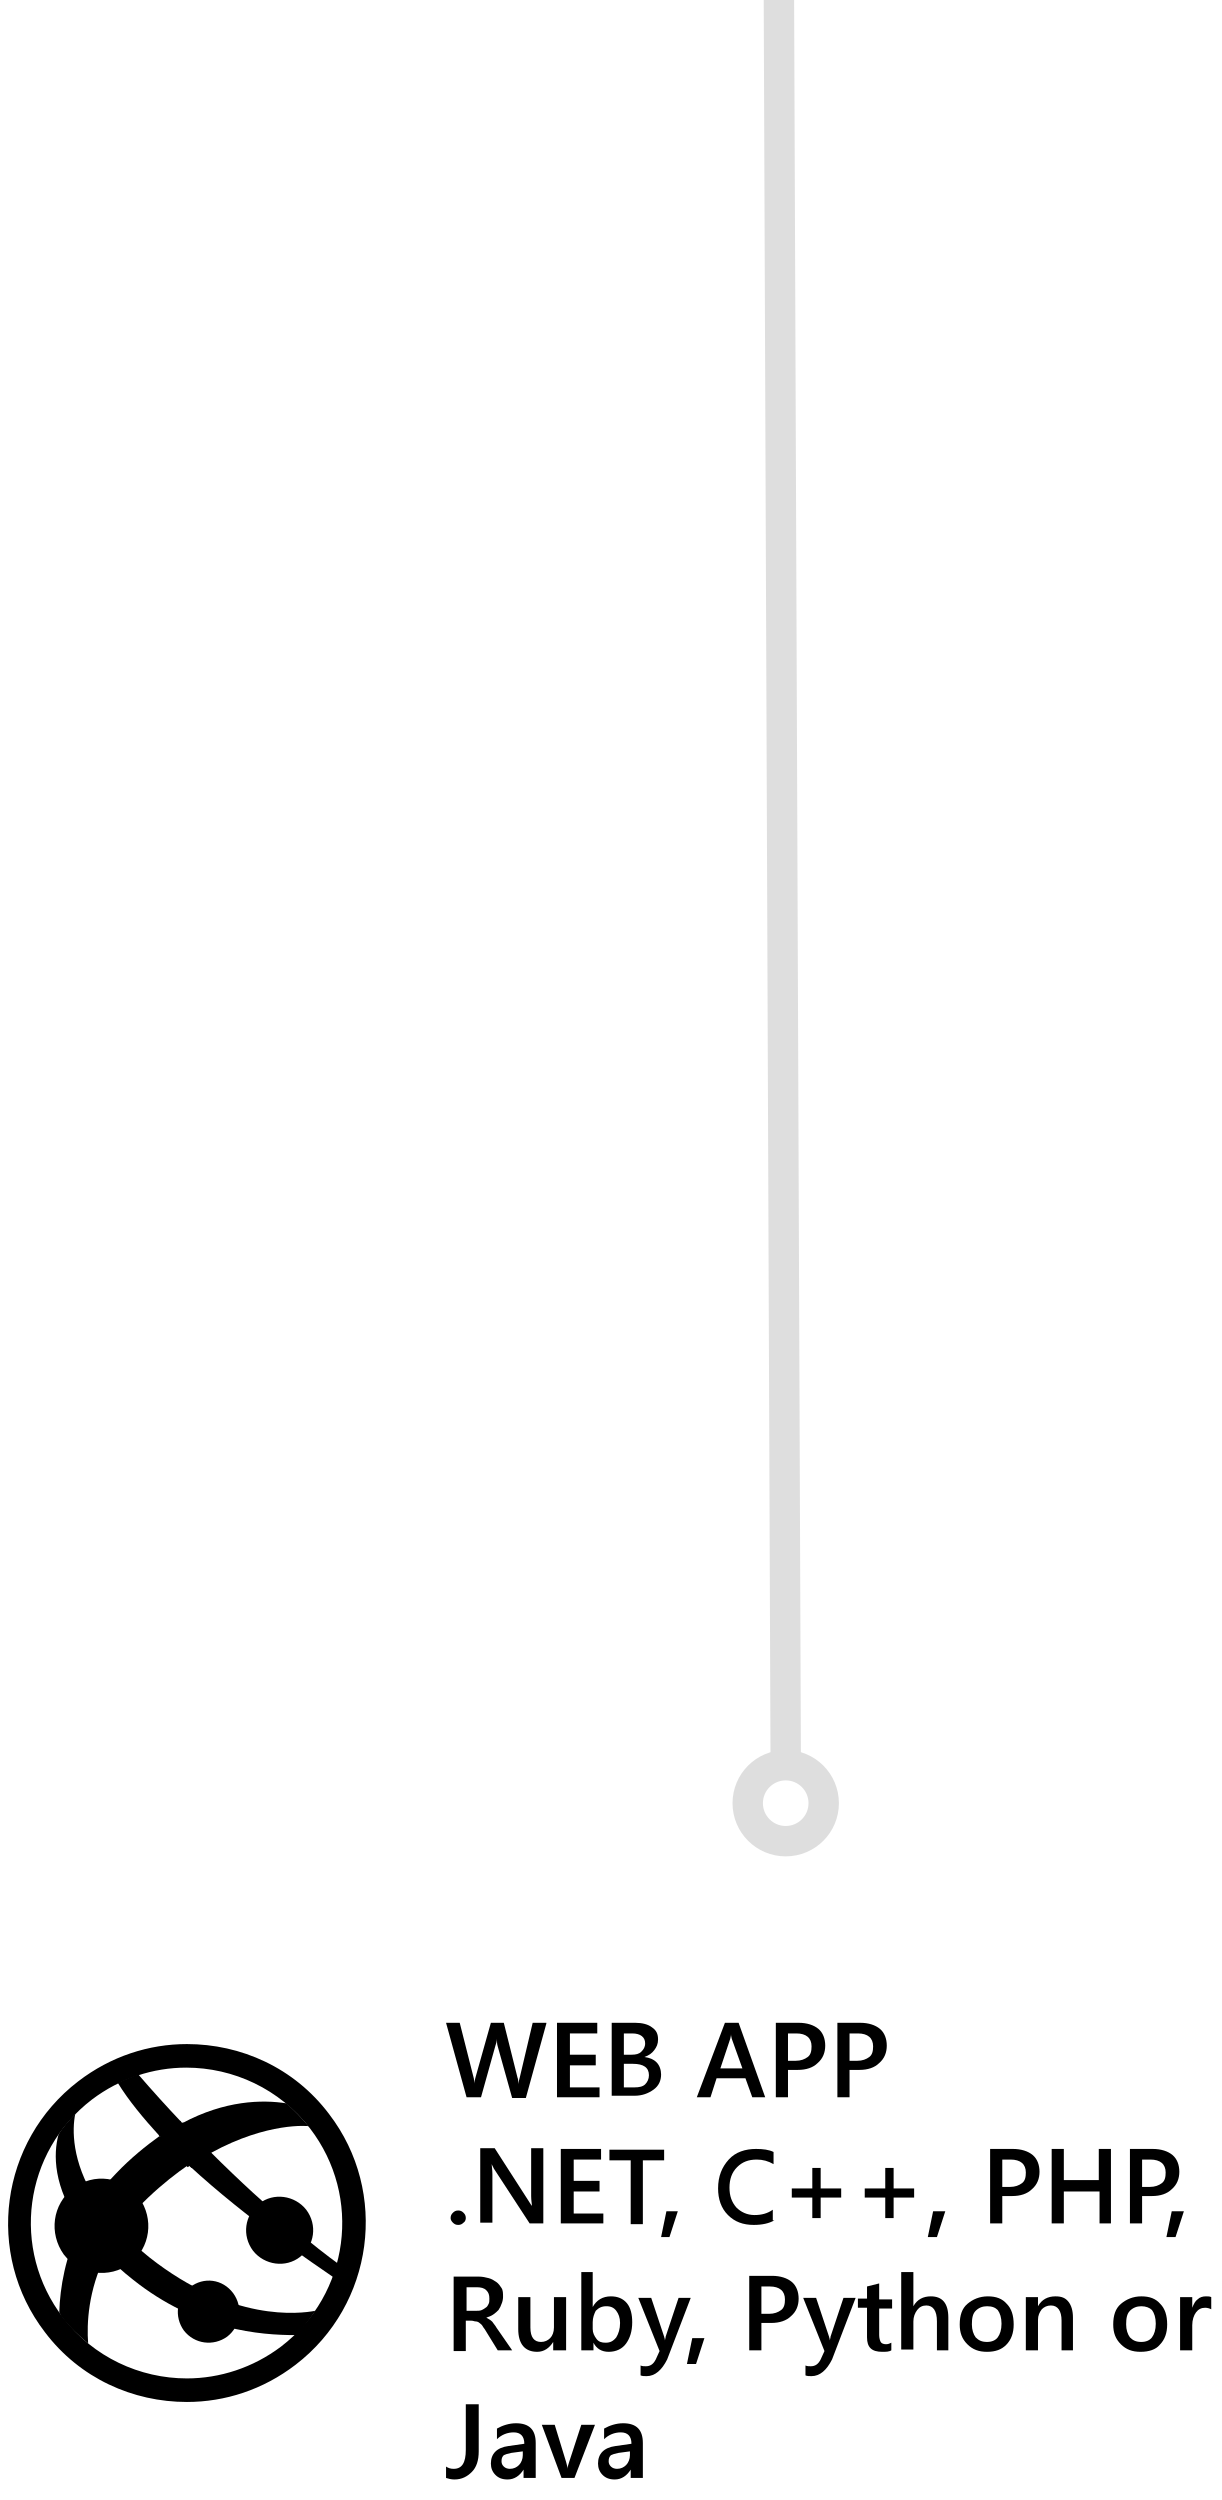
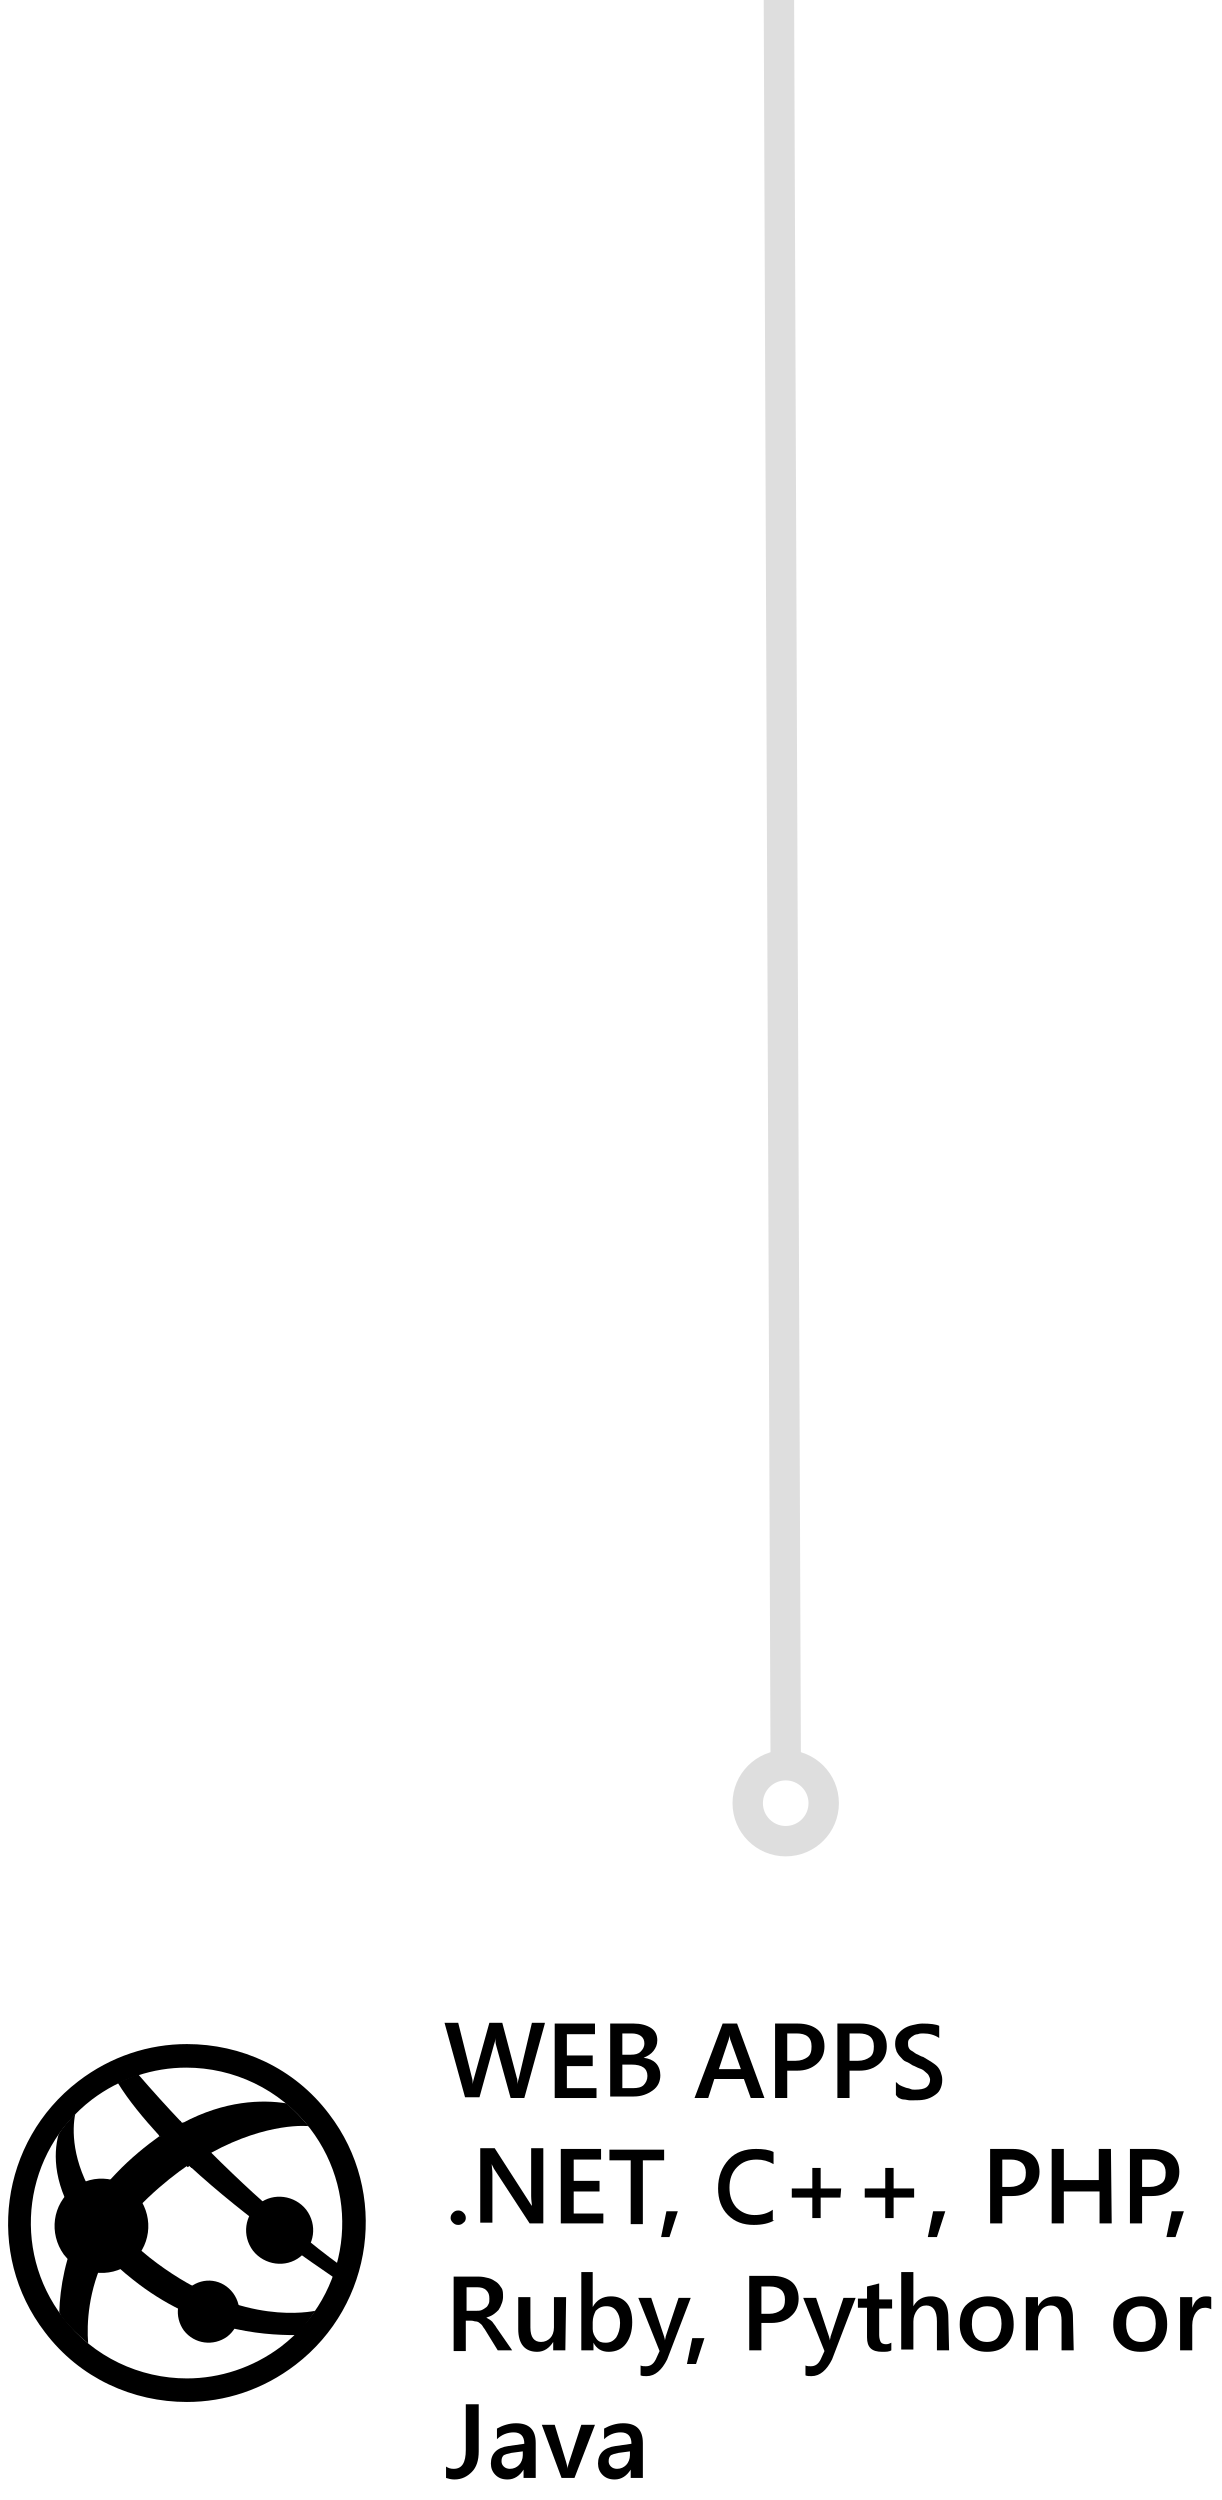
<svg xmlns="http://www.w3.org/2000/svg" version="1.1" id="Layer_1" x="0px" y="0px" width="160.8px" height="329px" viewBox="0 0 160.8 329" style="enable-background:new 0 0 160.8 329;" xml:space="preserve">
  <g id="Layer_2">
</g>
  <line style="fill:none;stroke:#DEDEDE;stroke-width:4;stroke-linecap:round;stroke-linejoin:round;stroke-miterlimit:10;" x1="102.4" y1="-27.1" x2="103.4" y2="231.8" />
  <circle style="fill:none;stroke:#DEDEDE;stroke-width:4;stroke-linecap:round;stroke-linejoin:round;stroke-miterlimit:10;" cx="103.4" cy="237.3" r="5" />
  <g>
-     <g>
-       <g>
-         <path d="M60.3,292.8c-0.3,0-0.5-0.1-0.7-0.3s-0.3-0.4-0.3-0.6c0-0.3,0.1-0.5,0.3-0.7c0.2-0.2,0.4-0.3,0.7-0.3     c0.3,0,0.5,0.1,0.7,0.3c0.2,0.2,0.3,0.4,0.3,0.7c0,0.2-0.1,0.5-0.3,0.6C60.8,292.7,60.6,292.8,60.3,292.8z" />
-         <path d="M71.5,292.6h-1.8l-4.7-7.2c-0.1-0.2-0.2-0.4-0.3-0.6h0c0,0.2,0.1,0.7,0.1,1.3v6.4h-1.6v-9.8h1.9l4.5,7     c0.2,0.3,0.3,0.5,0.4,0.6h0c0-0.3-0.1-0.7-0.1-1.3v-6.3h1.6V292.6z" />
-         <path d="M79.3,292.6h-5.5v-9.8h5.3v1.4h-3.6v2.8h3.4v1.4h-3.4v2.9h3.9V292.6z" />
-         <path d="M87.4,284.3h-2.8v8.4H83v-8.4h-2.8v-1.4h7.2V284.3z" />
-         <path d="M89.2,291l-1.1,3.4H87l0.7-3.4H89.2z" />
-         <path d="M101.9,292.2c-0.7,0.4-1.6,0.6-2.7,0.6c-1.4,0-2.5-0.4-3.4-1.3c-0.9-0.9-1.3-2.1-1.3-3.5c0-1.6,0.5-2.8,1.4-3.8     s2.2-1.4,3.6-1.4c0.9,0,1.7,0.1,2.3,0.4v1.6c-0.7-0.4-1.4-0.6-2.2-0.6c-1.1,0-1.9,0.3-2.6,1s-1,1.6-1,2.7c0,1.1,0.3,1.9,0.9,2.6     c0.6,0.6,1.4,1,2.4,1c0.9,0,1.7-0.2,2.4-0.7V292.2z" />
-         <path d="M110.6,289.2H108v2.7h-1.1v-2.7h-2.7V288h2.7v-2.7h1.1v2.7h2.7V289.2z" />
-         <path d="M120.3,289.2h-2.7v2.7h-1.1v-2.7h-2.7V288h2.7v-2.7h1.1v2.7h2.7V289.2z" />
-         <path d="M124.4,291l-1.1,3.4h-1.2l0.7-3.4H124.4z" />
-         <path d="M131.9,289.1v3.5h-1.6v-9.8h3c1.1,0,2,0.3,2.6,0.8s0.9,1.3,0.9,2.2s-0.3,1.7-1,2.3c-0.6,0.6-1.5,0.9-2.6,0.9H131.9z      M131.9,284.2v3.6h1c0.7,0,1.2-0.2,1.6-0.5c0.4-0.3,0.5-0.8,0.5-1.4c0-1.1-0.7-1.7-2-1.7H131.9z" />
-         <path d="M146.3,292.6h-1.6v-4.2H140v4.2h-1.6v-9.8h1.6v4.1h4.6v-4.1h1.6V292.6z" />
-         <path d="M150.3,289.1v3.5h-1.6v-9.8h3c1.1,0,2,0.3,2.6,0.8s0.9,1.3,0.9,2.2s-0.3,1.7-1,2.3c-0.6,0.6-1.5,0.9-2.6,0.9H150.3z      M150.3,284.2v3.6h1c0.7,0,1.2-0.2,1.6-0.5c0.4-0.3,0.5-0.8,0.5-1.4c0-1.1-0.7-1.7-2-1.7H150.3z" />
-         <path d="M155.8,291l-1.1,3.4h-1.2l0.7-3.4H155.8z" />
-         <path d="M67.4,309.3h-1.9l-1.6-2.6c-0.1-0.2-0.3-0.4-0.4-0.6c-0.1-0.2-0.3-0.3-0.4-0.4c-0.1-0.1-0.3-0.2-0.5-0.2     s-0.3-0.1-0.6-0.1h-0.7v4h-1.6v-9.8H63c0.5,0,0.9,0.1,1.3,0.2c0.4,0.1,0.7,0.3,1,0.5c0.3,0.2,0.5,0.5,0.7,0.8     c0.2,0.3,0.2,0.7,0.2,1.2c0,0.3-0.1,0.7-0.2,0.9c-0.1,0.3-0.2,0.5-0.4,0.8c-0.2,0.2-0.4,0.4-0.7,0.6c-0.3,0.2-0.6,0.3-0.9,0.4v0     c0.2,0.1,0.3,0.2,0.5,0.3c0.1,0.1,0.3,0.2,0.4,0.4c0.1,0.1,0.2,0.3,0.3,0.4c0.1,0.2,0.2,0.3,0.4,0.6L67.4,309.3z M61.4,300.9v3.2     h1.3c0.2,0,0.5,0,0.7-0.1s0.4-0.2,0.5-0.3c0.2-0.1,0.3-0.3,0.4-0.5c0.1-0.2,0.1-0.4,0.1-0.7c0-0.5-0.1-0.8-0.4-1.1     s-0.7-0.4-1.3-0.4H61.4z" />
-         <path d="M74.4,309.3h-1.6v-1.1h0c-0.5,0.8-1.2,1.3-2.1,1.3c-1.6,0-2.5-1-2.5-3v-4.2h1.6v4c0,1.3,0.5,1.9,1.4,1.9     c0.5,0,0.9-0.2,1.2-0.5c0.3-0.3,0.5-0.8,0.5-1.4v-4h1.6V309.3z" />
-         <path d="M78.1,308.3L78.1,308.3l0,1h-1.6V299H78v4.6h0c0.5-0.9,1.3-1.4,2.4-1.4c0.9,0,1.6,0.3,2.1,0.9c0.5,0.6,0.7,1.5,0.7,2.5     c0,1.2-0.3,2.1-0.8,2.8s-1.3,1.1-2.3,1.1C79.2,309.5,78.5,309.1,78.1,308.3z M78,305.6v0.9c0,0.5,0.2,0.9,0.5,1.3     c0.3,0.4,0.7,0.5,1.2,0.5c0.6,0,1-0.2,1.4-0.7c0.3-0.5,0.5-1.1,0.5-1.9c0-0.7-0.2-1.2-0.5-1.6s-0.7-0.6-1.3-0.6     c-0.6,0-1,0.2-1.4,0.6C78.2,304.5,78,305,78,305.6z" />
-         <path d="M90.9,302.4l-3.1,8.1c-0.7,1.4-1.6,2.2-2.7,2.2c-0.3,0-0.6,0-0.8-0.1v-1.3c0.2,0.1,0.5,0.1,0.7,0.1c0.6,0,1-0.3,1.3-0.9     l0.5-1.1l-2.8-7h1.7l1.7,5.1c0,0.1,0.1,0.2,0.1,0.5h0c0-0.1,0.1-0.3,0.1-0.5l1.7-5.1H90.9z" />
-         <path d="M92.7,307.7l-1.1,3.4h-1.2l0.7-3.4H92.7z" />
-         <path d="M100.2,305.8v3.5h-1.6v-9.8h3c1.1,0,2,0.3,2.6,0.8s0.9,1.3,0.9,2.2s-0.3,1.7-1,2.3c-0.6,0.6-1.5,0.9-2.6,0.9H100.2z      M100.2,300.9v3.6h1c0.7,0,1.2-0.2,1.6-0.5c0.4-0.3,0.5-0.8,0.5-1.4c0-1.1-0.7-1.7-2-1.7H100.2z" />
-         <path d="M112.6,302.4l-3.1,8.1c-0.7,1.4-1.6,2.2-2.7,2.2c-0.3,0-0.6,0-0.8-0.1v-1.3c0.2,0.1,0.5,0.1,0.7,0.1c0.6,0,1-0.3,1.3-0.9     l0.5-1.1l-2.8-7h1.7l1.7,5.1c0,0.1,0.1,0.2,0.1,0.5h0c0-0.1,0.1-0.3,0.1-0.5l1.7-5.1H112.6z" />
-         <path d="M117.3,309.3c-0.3,0.2-0.7,0.2-1.2,0.2c-1.4,0-2-0.6-2-1.9v-3.9h-1.2v-1.2h1.2v-1.6l1.6-0.4v2.1h1.7v1.2h-1.7v3.5     c0,0.4,0.1,0.7,0.2,0.9c0.1,0.2,0.4,0.3,0.7,0.3c0.3,0,0.5-0.1,0.7-0.2V309.3z" />
-         <path d="M124.9,309.3h-1.6v-3.8c0-1.4-0.5-2.1-1.4-2.1c-0.5,0-0.9,0.2-1.2,0.6c-0.3,0.4-0.5,0.9-0.5,1.5v3.7h-1.6V299h1.6v4.5h0     c0.5-0.9,1.3-1.3,2.3-1.3c1.5,0,2.3,0.9,2.3,2.8V309.3z" />
-         <path d="M129.9,309.5c-1.1,0-1.9-0.3-2.6-1s-1-1.5-1-2.6c0-1.2,0.3-2.1,1-2.7s1.6-1,2.7-1c1.1,0,1.9,0.3,2.5,1     c0.6,0.6,0.9,1.5,0.9,2.7c0,1.1-0.3,2-1,2.7C131.8,309.2,131,309.5,129.9,309.5z M129.9,303.5c-0.6,0-1.1,0.2-1.5,0.6     c-0.4,0.4-0.5,1-0.5,1.8c0,0.7,0.2,1.3,0.5,1.7c0.4,0.4,0.8,0.6,1.5,0.6c0.6,0,1.1-0.2,1.4-0.6c0.3-0.4,0.5-1,0.5-1.8     c0-0.8-0.2-1.4-0.5-1.8C131,303.7,130.6,303.5,129.9,303.5z" />
-         <path d="M141.3,309.3h-1.6v-3.9c0-1.3-0.5-2-1.4-2c-0.5,0-0.9,0.2-1.2,0.5c-0.3,0.4-0.5,0.8-0.5,1.4v4h-1.6v-7h1.6v1.2h0     c0.5-0.9,1.3-1.3,2.3-1.3c0.8,0,1.3,0.2,1.7,0.7c0.4,0.5,0.6,1.2,0.6,2.1V309.3z" />
-         <path d="M150.1,309.5c-1.1,0-1.9-0.3-2.6-1s-1-1.5-1-2.6c0-1.2,0.3-2.1,1-2.7s1.6-1,2.7-1c1.1,0,1.9,0.3,2.5,1     c0.6,0.6,0.9,1.5,0.9,2.7c0,1.1-0.3,2-1,2.7C152.1,309.2,151.2,309.5,150.1,309.5z M150.2,303.5c-0.6,0-1.1,0.2-1.5,0.6     c-0.4,0.4-0.5,1-0.5,1.8c0,0.7,0.2,1.3,0.5,1.7c0.4,0.4,0.8,0.6,1.5,0.6c0.6,0,1.1-0.2,1.4-0.6c0.3-0.4,0.5-1,0.5-1.8     c0-0.8-0.2-1.4-0.5-1.8C151.3,303.7,150.8,303.5,150.2,303.5z" />
-         <path d="M159.4,303.9c-0.2-0.1-0.5-0.2-0.8-0.2c-0.5,0-0.9,0.2-1.2,0.6c-0.3,0.4-0.5,1-0.5,1.7v3.3h-1.6v-7h1.6v1.4h0     c0.2-0.5,0.4-0.9,0.7-1.1c0.3-0.3,0.7-0.4,1.1-0.4c0.3,0,0.5,0,0.7,0.1V303.9z" />
-         <path d="M63,322.6c0,1.2-0.3,2.1-0.9,2.7s-1.3,1-2.3,1c-0.4,0-0.8-0.1-1.1-0.2v-1.5c0.3,0.2,0.6,0.3,1,0.3c1.1,0,1.6-0.8,1.6-2.5     v-6H63V322.6z" />
-         <path d="M70.4,326.1h-1.5V325h0c-0.5,0.8-1.2,1.3-2.1,1.3c-0.7,0-1.2-0.2-1.6-0.6s-0.6-0.9-0.6-1.5c0-1.3,0.8-2.1,2.3-2.3     l2.1-0.3c0-1-0.5-1.5-1.4-1.5c-0.8,0-1.6,0.3-2.2,0.9v-1.4c0.7-0.4,1.6-0.7,2.5-0.7c1.8,0,2.6,0.9,2.6,2.6V326.1z M68.8,322.6     l-1.5,0.2c-0.5,0.1-0.8,0.2-1,0.3c-0.2,0.2-0.3,0.4-0.3,0.8c0,0.3,0.1,0.5,0.3,0.7c0.2,0.2,0.5,0.3,0.8,0.3     c0.5,0,0.9-0.2,1.2-0.5c0.3-0.3,0.5-0.8,0.5-1.3V322.6z" />
-         <path d="M78.3,319.1l-2.7,7h-1.7l-2.6-7H73l1.5,4.9c0.1,0.4,0.2,0.7,0.2,0.9h0c0-0.3,0.1-0.6,0.2-0.9l1.6-4.9H78.3z" />
-         <path d="M84.5,326.1h-1.5V325h0c-0.5,0.8-1.2,1.3-2.1,1.3c-0.7,0-1.2-0.2-1.6-0.6s-0.6-0.9-0.6-1.5c0-1.3,0.8-2.1,2.3-2.3     l2.1-0.3c0-1-0.5-1.5-1.4-1.5c-0.8,0-1.6,0.3-2.2,0.9v-1.4c0.7-0.4,1.6-0.7,2.5-0.7c1.8,0,2.6,0.9,2.6,2.6V326.1z M82.9,322.6     l-1.5,0.2c-0.5,0.1-0.8,0.2-1,0.3c-0.2,0.2-0.3,0.4-0.3,0.8c0,0.3,0.1,0.5,0.3,0.7c0.2,0.2,0.5,0.3,0.8,0.3     c0.5,0,0.9-0.2,1.2-0.5c0.3-0.3,0.5-0.8,0.5-1.3V322.6z" />
-       </g>
-       <g>
-         <path d="M71.9,266.3l-2.7,9.8h-1.8l-1.9-6.8c-0.1-0.3-0.1-0.6-0.1-1h0c0,0.3-0.1,0.6-0.2,0.9l-1.9,6.8h-1.9l-2.7-9.8h1.8l1.8,7.1     c0.1,0.3,0.1,0.6,0.1,0.9h0c0-0.2,0.1-0.5,0.2-0.9l2-7.1h1.7l1.8,7.2c0.1,0.2,0.1,0.5,0.1,0.9h0c0-0.2,0.1-0.5,0.2-0.9l1.7-7.2     H71.9z" />
-         <path d="M78.8,276h-5.5v-9.8h5.3v1.4h-3.6v2.8h3.4v1.4h-3.4v2.9h3.9V276z" />
-         <path d="M80.5,276v-9.8h3.1c0.9,0,1.7,0.2,2.2,0.6c0.6,0.4,0.8,0.9,0.8,1.6c0,0.6-0.2,1-0.5,1.4c-0.3,0.4-0.7,0.7-1.3,0.9v0     c0.7,0.1,1.2,0.3,1.6,0.7c0.4,0.4,0.6,1,0.6,1.6c0,0.8-0.3,1.5-1,2s-1.5,0.8-2.5,0.8H80.5z M82.1,267.6v2.8h1     c0.6,0,1-0.1,1.3-0.4c0.3-0.3,0.5-0.6,0.5-1.1c0-0.8-0.6-1.3-1.7-1.3H82.1z M82.1,271.6v3.1h1.4c0.6,0,1.1-0.1,1.4-0.4     c0.3-0.3,0.5-0.7,0.5-1.2c0-1-0.7-1.5-2.1-1.5H82.1z" />
-         <path d="M100.7,276H99l-0.9-2.5h-3.8l-0.8,2.5h-1.8l3.7-9.8h1.8L100.7,276z M97.7,272.2l-1.4-3.9c0-0.1-0.1-0.3-0.1-0.6h0     c0,0.3-0.1,0.5-0.1,0.6l-1.3,3.9H97.7z" />
-         <path d="M103.7,272.5v3.5h-1.6v-9.8h3c1.1,0,2,0.3,2.6,0.8s0.9,1.3,0.9,2.2s-0.3,1.7-1,2.3c-0.6,0.6-1.5,0.9-2.6,0.9H103.7z      M103.7,267.6v3.6h1c0.7,0,1.2-0.2,1.6-0.5c0.4-0.3,0.5-0.8,0.5-1.4c0-1.1-0.7-1.7-2-1.7H103.7z" />
-         <path d="M111.8,272.5v3.5h-1.6v-9.8h3c1.1,0,2,0.3,2.6,0.8s0.9,1.3,0.9,2.2s-0.3,1.7-1,2.3c-0.6,0.6-1.5,0.9-2.6,0.9H111.8z      M111.8,267.6v3.6h1c0.7,0,1.2-0.2,1.6-0.5c0.4-0.3,0.5-0.8,0.5-1.4c0-1.1-0.7-1.7-2-1.7H111.8z" />
-       </g>
-     </g>
-     <g>
-       <path d="M37,308.8c-3.7,2.8-8.1,4.2-12.4,4.2c-6.2,0-12.3-2.8-16.3-8c-6.9-9-5.2-21.8,3.8-28.7c3.7-2.8,8.1-4.2,12.4-4.2    c6.2,0,12.3,2.8,16.3,8C47.7,289.1,46,301.9,37,308.8L37,308.8z M43.3,278.2c-4.6-6.1-11.6-9.2-18.7-9.2c-5,0-10,1.6-14.3,4.9    c-10.3,7.9-12.3,22.7-4.4,33c4.6,6.1,11.6,9.2,18.7,9.2c5,0,10-1.6,14.3-4.9C49.2,303.3,51.2,288.5,43.3,278.2L43.3,278.2z" />
-       <path d="M13.9,296.8c-1.4-1.3-2.5-2.6-3.3-3.9c-2,4-2.7,8.1-2.8,11.4c0.2,0.3,0.2,0.5,0.4,0.7c1,1.3,2.2,2.4,3.4,3.4    C11.4,305.8,11.6,301.4,13.9,296.8L13.9,296.8z" />
-       <path d="M21,281.1c-1.8,1.3-3.8,2.9-5.7,4.9c-1.1,1.1-2,2.3-2.8,3.4c0.8,1.3,1.9,2.7,3.2,4.1c1-1.4,2.3-2.9,3.8-4.3    c1.9-1.8,3.7-3.2,5.3-4.3C23.6,283.7,22.3,282.4,21,281.1L21,281.1z" />
-       <path d="M40.6,279.8c-0.9-1.1-1.9-2.1-2.9-3c-3.2-0.5-8.1-0.4-13.7,2.6c1.3,1.4,2.6,2.7,3.8,3.9C35.3,279.2,40.6,279.8,40.6,279.8    L40.6,279.8z" />
-       <path d="M10.6,292.9c0.6-1.1,1.3-2.3,2-3.4c-3.2-5.1-3.1-9.3-2.7-11.3c-0.8,0.8-1.6,1.7-2.2,2.7C7,283.5,7,287.8,10.6,292.9    L10.6,292.9z" />
-       <path d="M19.7,297.1c-1.5-1.2-2.8-2.4-3.9-3.5c-0.8,1.1-1.4,2.2-1.9,3.2c1,1,2.2,2.1,3.6,3.2c8.4,6.7,16.8,7.3,21.4,7.3    c0.3,0,1.8-2,2.6-3.2C39.4,304.5,30.5,305.6,19.7,297.1L19.7,297.1z" />
-       <path d="M10.6,292.9c0.9,1.3,2,2.6,3.3,3.9c0.5-1.1,1.2-2.2,1.9-3.2c-1.3-1.4-2.4-2.8-3.2-4.1C11.8,290.6,11.1,291.8,10.6,292.9    L10.6,292.9z" />
-       <path d="M24.9,285c7.7,7.1,16.7,13.1,19,14.7c0.2-0.6,0.4-1.2,0.6-1.8c-2.5-1.8-9-6.9-16.8-14.7C26.9,283.7,25.9,284.3,24.9,285    L24.9,285z" />
-       <path d="M23.9,279.3c-1.9-2-3.8-4.1-5.7-6.3c-0.9,0.3-1.8,0.7-2.7,1.1c1.4,2.3,3.4,4.7,5.5,7C22,280.4,23,279.8,23.9,279.3    L23.9,279.3z" />
-       <path d="M24.1,279.3c-1,0.5-2.2,1.3-3.2,2c1.2,1.3,2.5,2.7,3.8,3.9c1-0.7,2.3-1.5,3.2-2C26.6,282,25.4,280.6,24.1,279.3    L24.1,279.3z" />
-       <path d="M23.7,279.1c-1,0.5-1.9,1.2-2.8,1.9c1.2,1.3,3,3,4.3,4.3c1-0.7,1.8-1.3,2.7-1.8C26.6,282.2,25,280.5,23.7,279.1    L23.7,279.1z" />
-       <path d="M34.1,290c-1.9,1.5-2.3,4.2-0.8,6.2c1.5,1.9,4.3,2.3,6.2,0.8c1.9-1.5,2.3-4.2,0.8-6.2C38.8,288.9,36,288.5,34.1,290    L34.1,290z" />
-       <path d="M25,301c-1.8,1.4-2.1,3.9-0.8,5.7c1.4,1.8,3.9,2.1,5.7,0.8c1.8-1.4,2.1-3.9,0.8-5.7C29.3,299.9,26.8,299.6,25,301L25,301z    " />
-       <path d="M9.6,288c-2.7,2.1-3.2,5.9-1.2,8.7c2.1,2.7,6,3.2,8.7,1.2c2.7-2.1,3.2-5.9,1.2-8.7C16.2,286.4,12.3,285.9,9.6,288L9.6,288    z" />
-     </g>
+     <path d="M60.3,292.8c-0.3,0-0.5-0.1-0.7-0.3s-0.3-0.4-0.3-0.6c0-0.3,0.1-0.5,0.3-0.7s0.4-0.3,0.7-0.3s0.5,0.1,0.7,0.3   c0.2,0.2,0.3,0.4,0.3,0.7c0,0.2-0.1,0.5-0.3,0.6C60.8,292.7,60.6,292.8,60.3,292.8z" />
+     <path d="M71.5,292.6h-1.8l-4.7-7.2c-0.1-0.2-0.2-0.4-0.3-0.6l0,0c0,0.2,0.1,0.7,0.1,1.3v6.4h-1.6v-9.8h1.9l4.5,7   c0.2,0.3,0.3,0.5,0.4,0.6l0,0c0-0.3-0.1-0.7-0.1-1.3v-6.3h1.6V292.6z" />
+     <path d="M79.3,292.6h-5.5v-9.8h5.3v1.4h-3.6v2.8h3.4v1.4h-3.4v2.9h3.9v1.3H79.3z" />
+     <path d="M87.4,284.3h-2.8v8.4H83v-8.4h-2.8v-1.4h7.2C87.4,282.9,87.4,284.3,87.4,284.3z" />
+     <path d="M89.2,291l-1.1,3.4H87l0.7-3.4H89.2z" />
+     <path d="M101.9,292.2c-0.7,0.4-1.6,0.6-2.7,0.6c-1.4,0-2.5-0.4-3.4-1.3s-1.3-2.1-1.3-3.5c0-1.6,0.5-2.8,1.4-3.8s2.2-1.4,3.6-1.4   c0.9,0,1.7,0.1,2.3,0.4v1.6c-0.7-0.4-1.4-0.6-2.2-0.6c-1.1,0-1.9,0.3-2.6,1s-1,1.6-1,2.7s0.3,1.9,0.9,2.6c0.6,0.6,1.4,1,2.4,1   c0.9,0,1.7-0.2,2.4-0.7v1.4H101.9z" />
+     <path d="M110.6,289.2H108v2.7h-1.1v-2.7h-2.7V288h2.7v-2.7h1.1v2.7h2.7L110.6,289.2L110.6,289.2z" />
+     <path d="M120.3,289.2h-2.7v2.7h-1.1v-2.7h-2.7V288h2.7v-2.7h1.1v2.7h2.7V289.2z" />
+     <path d="M124.4,291l-1.1,3.4h-1.2l0.7-3.4H124.4z" />
+     <path d="M131.9,289.1v3.5h-1.6v-9.8h3c1.1,0,2,0.3,2.6,0.8s0.9,1.3,0.9,2.2s-0.3,1.7-1,2.3c-0.6,0.6-1.5,0.9-2.6,0.9h-1.3V289.1z    M131.9,284.2v3.6h1c0.7,0,1.2-0.2,1.6-0.5c0.4-0.3,0.5-0.8,0.5-1.4c0-1.1-0.7-1.7-2-1.7H131.9z" />
+     <path d="M146.3,292.6h-1.6v-4.2H140v4.2h-1.6v-9.8h1.6v4.1h4.6v-4.1h1.6L146.3,292.6L146.3,292.6z" />
+     <path d="M150.3,289.1v3.5h-1.6v-9.8h3c1.1,0,2,0.3,2.6,0.8s0.9,1.3,0.9,2.2s-0.3,1.7-1,2.3c-0.6,0.6-1.5,0.9-2.6,0.9h-1.3V289.1z    M150.3,284.2v3.6h1c0.7,0,1.2-0.2,1.6-0.5c0.4-0.3,0.5-0.8,0.5-1.4c0-1.1-0.7-1.7-2-1.7H150.3z" />
+     <path d="M155.8,291l-1.1,3.4h-1.2l0.7-3.4H155.8z" />
+     <path d="M67.4,309.3h-1.9l-1.6-2.6c-0.1-0.2-0.3-0.4-0.4-0.6c-0.1-0.2-0.3-0.3-0.4-0.4c-0.1-0.1-0.3-0.2-0.5-0.2s-0.3-0.1-0.6-0.1   h-0.7v4h-1.6v-9.8H63c0.5,0,0.9,0.1,1.3,0.2s0.7,0.3,1,0.5s0.5,0.5,0.7,0.8s0.2,0.7,0.2,1.2c0,0.3-0.1,0.7-0.2,0.9   c-0.1,0.3-0.2,0.5-0.4,0.8c-0.2,0.2-0.4,0.4-0.7,0.6c-0.3,0.2-0.6,0.3-0.9,0.4l0,0c0.2,0.1,0.3,0.2,0.5,0.3   c0.1,0.1,0.3,0.2,0.4,0.4c0.1,0.1,0.2,0.3,0.3,0.4c0.1,0.2,0.2,0.3,0.4,0.6L67.4,309.3z M61.4,300.9v3.2h1.3c0.2,0,0.5,0,0.7-0.1   s0.4-0.2,0.5-0.3c0.2-0.1,0.3-0.3,0.4-0.5s0.1-0.4,0.1-0.7c0-0.5-0.1-0.8-0.4-1.1s-0.7-0.4-1.3-0.4h-1.3V300.9z" />
+     <path d="M74.4,309.3h-1.6v-1.1l0,0c-0.5,0.8-1.2,1.3-2.1,1.3c-1.6,0-2.5-1-2.5-3v-4.2h1.6v4c0,1.3,0.5,1.9,1.4,1.9   c0.5,0,0.9-0.2,1.2-0.5c0.3-0.3,0.5-0.8,0.5-1.4v-4h1.6L74.4,309.3L74.4,309.3z" />
+     <path d="M78.1,308.3L78.1,308.3v1h-1.6V299H78v4.6l0,0c0.5-0.9,1.3-1.4,2.4-1.4c0.9,0,1.6,0.3,2.1,0.9s0.7,1.5,0.7,2.5   c0,1.2-0.3,2.1-0.8,2.8s-1.3,1.1-2.3,1.1C79.2,309.5,78.5,309.1,78.1,308.3z M78,305.6v0.9c0,0.5,0.2,0.9,0.5,1.3s0.7,0.5,1.2,0.5   c0.6,0,1-0.2,1.4-0.7c0.3-0.5,0.5-1.1,0.5-1.9c0-0.7-0.2-1.2-0.5-1.6s-0.7-0.6-1.3-0.6c-0.6,0-1,0.2-1.4,0.6   C78.2,304.5,78,305,78,305.6z" />
+     <path d="M90.9,302.4l-3.1,8.1c-0.7,1.4-1.6,2.2-2.7,2.2c-0.3,0-0.6,0-0.8-0.1v-1.3c0.2,0.1,0.5,0.1,0.7,0.1c0.6,0,1-0.3,1.3-0.9   l0.5-1.1l-2.8-7h1.7l1.7,5.1c0,0.1,0.1,0.2,0.1,0.5l0,0c0-0.1,0.1-0.3,0.1-0.5l1.7-5.1L90.9,302.4L90.9,302.4z" />
+     <path d="M92.7,307.7l-1.1,3.4h-1.2l0.7-3.4H92.7z" />
+     <path d="M100.2,305.8v3.5h-1.6v-9.8h3c1.1,0,2,0.3,2.6,0.8s0.9,1.3,0.9,2.2s-0.3,1.7-1,2.3c-0.6,0.6-1.5,0.9-2.6,0.9h-1.3V305.8z    M100.2,300.9v3.6h1c0.7,0,1.2-0.2,1.6-0.5s0.5-0.8,0.5-1.4c0-1.1-0.7-1.7-2-1.7H100.2z" />
+     <path d="M112.6,302.4l-3.1,8.1c-0.7,1.4-1.6,2.2-2.7,2.2c-0.3,0-0.6,0-0.8-0.1v-1.3c0.2,0.1,0.5,0.1,0.7,0.1c0.6,0,1-0.3,1.3-0.9   l0.5-1.1l-2.8-7h1.7l1.7,5.1c0,0.1,0.1,0.2,0.1,0.5l0,0c0-0.1,0.1-0.3,0.1-0.5l1.7-5.1L112.6,302.4L112.6,302.4z" />
+     <path d="M117.3,309.3c-0.3,0.2-0.7,0.2-1.2,0.2c-1.4,0-2-0.6-2-1.9v-3.9h-1.2v-1.2h1.2v-1.6l1.6-0.4v2.1h1.7v1.2h-1.7v3.5   c0,0.4,0.1,0.7,0.2,0.9c0.1,0.2,0.4,0.3,0.7,0.3c0.3,0,0.5-0.1,0.7-0.2C117.3,308.3,117.3,309.3,117.3,309.3z" />
+     <path d="M124.9,309.3h-1.6v-3.8c0-1.4-0.5-2.1-1.4-2.1c-0.5,0-0.9,0.2-1.2,0.6c-0.3,0.4-0.5,0.9-0.5,1.5v3.7h-1.6V299h1.6v4.5l0,0   c0.5-0.9,1.3-1.3,2.3-1.3c1.5,0,2.3,0.9,2.3,2.8L124.9,309.3L124.9,309.3z" />
+     <path d="M129.9,309.5c-1.1,0-1.9-0.3-2.6-1s-1-1.5-1-2.6c0-1.2,0.3-2.1,1-2.7s1.6-1,2.7-1s1.9,0.3,2.5,1c0.6,0.6,0.9,1.5,0.9,2.7   c0,1.1-0.3,2-1,2.7C131.8,309.2,131,309.5,129.9,309.5z M129.9,303.5c-0.6,0-1.1,0.2-1.5,0.6c-0.4,0.4-0.5,1-0.5,1.8   c0,0.7,0.2,1.3,0.5,1.7c0.4,0.4,0.8,0.6,1.5,0.6c0.6,0,1.1-0.2,1.4-0.6c0.3-0.4,0.5-1,0.5-1.8s-0.2-1.4-0.5-1.8   C131,303.7,130.6,303.5,129.9,303.5z" />
+     <path d="M141.3,309.3h-1.6v-3.9c0-1.3-0.5-2-1.4-2c-0.5,0-0.9,0.2-1.2,0.5c-0.3,0.4-0.5,0.8-0.5,1.4v4H135v-7h1.6v1.2l0,0   c0.5-0.9,1.3-1.3,2.3-1.3c0.8,0,1.3,0.2,1.7,0.7s0.6,1.2,0.6,2.1L141.3,309.3L141.3,309.3z" />
+     <path d="M150.1,309.5c-1.1,0-1.9-0.3-2.6-1s-1-1.5-1-2.6c0-1.2,0.3-2.1,1-2.7s1.6-1,2.7-1c1.1,0,1.9,0.3,2.5,1   c0.6,0.6,0.9,1.5,0.9,2.7c0,1.1-0.3,2-1,2.7C152.1,309.2,151.2,309.5,150.1,309.5z M150.2,303.5c-0.6,0-1.1,0.2-1.5,0.6   s-0.5,1-0.5,1.8c0,0.7,0.2,1.3,0.5,1.7c0.4,0.4,0.8,0.6,1.5,0.6c0.6,0,1.1-0.2,1.4-0.6c0.3-0.4,0.5-1,0.5-1.8s-0.2-1.4-0.5-1.8   C151.3,303.7,150.8,303.5,150.2,303.5z" />
+     <path d="M159.4,303.9c-0.2-0.1-0.5-0.2-0.8-0.2c-0.5,0-0.9,0.2-1.2,0.6s-0.5,1-0.5,1.7v3.3h-1.6v-7h1.6v1.4l0,0   c0.2-0.5,0.4-0.9,0.7-1.1c0.3-0.3,0.7-0.4,1.1-0.4c0.3,0,0.5,0,0.7,0.1V303.9z" />
+     <path d="M63,322.6c0,1.2-0.3,2.1-0.9,2.7s-1.3,1-2.3,1c-0.4,0-0.8-0.1-1.1-0.2v-1.5c0.3,0.2,0.6,0.3,1,0.3c1.1,0,1.6-0.8,1.6-2.5   v-6H63V322.6z" />
+     <path d="M70.4,326.1h-1.5V325l0,0c-0.5,0.8-1.2,1.3-2.1,1.3c-0.7,0-1.2-0.2-1.6-0.6s-0.6-0.9-0.6-1.5c0-1.3,0.8-2.1,2.3-2.3   l2.1-0.3c0-1-0.5-1.5-1.4-1.5c-0.8,0-1.6,0.3-2.2,0.9v-1.4c0.7-0.4,1.6-0.7,2.5-0.7c1.8,0,2.6,0.9,2.6,2.6v4.6H70.4z M68.8,322.6   l-1.5,0.2c-0.5,0.1-0.8,0.2-1,0.3c-0.2,0.2-0.3,0.4-0.3,0.8c0,0.3,0.1,0.5,0.3,0.7c0.2,0.2,0.5,0.3,0.8,0.3c0.5,0,0.9-0.2,1.2-0.5   c0.3-0.3,0.5-0.8,0.5-1.3V322.6z" />
+     <path d="M78.3,319.1l-2.7,7h-1.7l-2.6-7H73l1.5,4.9c0.1,0.4,0.2,0.7,0.2,0.9l0,0c0-0.3,0.1-0.6,0.2-0.9l1.6-4.9H78.3z" />
+     <path d="M84.5,326.1H83V325l0,0c-0.5,0.8-1.2,1.3-2.1,1.3c-0.7,0-1.2-0.2-1.6-0.6s-0.6-0.9-0.6-1.5c0-1.3,0.8-2.1,2.3-2.3l2.1-0.3   c0-1-0.5-1.5-1.4-1.5c-0.8,0-1.6,0.3-2.2,0.9v-1.4c0.7-0.4,1.6-0.7,2.5-0.7c1.8,0,2.6,0.9,2.6,2.6v4.6H84.5z M82.9,322.6l-1.5,0.2   c-0.5,0.1-0.8,0.2-1,0.3c-0.2,0.2-0.3,0.4-0.3,0.8c0,0.3,0.1,0.5,0.3,0.7c0.2,0.2,0.5,0.3,0.8,0.3c0.5,0,0.9-0.2,1.2-0.5   c0.3-0.3,0.5-0.8,0.5-1.3V322.6z" />
+   </g>
+   <g>
+     <path d="M37,308.8c-3.7,2.8-8.1,4.2-12.4,4.2c-6.2,0-12.3-2.8-16.3-8c-6.9-9-5.2-21.8,3.8-28.7c3.7-2.8,8.1-4.2,12.4-4.2   c6.2,0,12.3,2.8,16.3,8C47.7,289.1,46,301.9,37,308.8L37,308.8z M43.3,278.2c-4.6-6.1-11.6-9.2-18.7-9.2c-5,0-10,1.6-14.3,4.9   C0,281.8-2,296.6,5.9,306.9c4.6,6.1,11.6,9.2,18.7,9.2c5,0,10-1.6,14.3-4.9C49.2,303.3,51.2,288.5,43.3,278.2L43.3,278.2z" />
+     <path d="M13.9,296.8c-1.4-1.3-2.5-2.6-3.3-3.9c-2,4-2.7,8.1-2.8,11.4c0.2,0.3,0.2,0.5,0.4,0.7c1,1.3,2.2,2.4,3.4,3.4   C11.4,305.8,11.6,301.4,13.9,296.8L13.9,296.8z" />
+     <path d="M21,281.1c-1.8,1.3-3.8,2.9-5.7,4.9c-1.1,1.1-2,2.3-2.8,3.4c0.8,1.3,1.9,2.7,3.2,4.1c1-1.4,2.3-2.9,3.8-4.3   c1.9-1.8,3.7-3.2,5.3-4.3C23.6,283.7,22.3,282.4,21,281.1L21,281.1z" />
+     <path d="M40.6,279.8c-0.9-1.1-1.9-2.1-2.9-3c-3.2-0.5-8.1-0.4-13.7,2.6c1.3,1.4,2.6,2.7,3.8,3.9C35.3,279.2,40.6,279.8,40.6,279.8   L40.6,279.8z" />
+     <path d="M10.6,292.9c0.6-1.1,1.3-2.3,2-3.4c-3.2-5.1-3.1-9.3-2.7-11.3c-0.8,0.8-1.6,1.7-2.2,2.7C7,283.5,7,287.8,10.6,292.9   L10.6,292.9z" />
+     <path d="M19.7,297.1c-1.5-1.2-2.8-2.4-3.9-3.5c-0.8,1.1-1.4,2.2-1.9,3.2c1,1,2.2,2.1,3.6,3.2c8.4,6.7,16.8,7.3,21.4,7.3   c0.3,0,1.8-2,2.6-3.2C39.4,304.5,30.5,305.6,19.7,297.1L19.7,297.1z" />
+     <path d="M10.6,292.9c0.9,1.3,2,2.6,3.3,3.9c0.5-1.1,1.2-2.2,1.9-3.2c-1.3-1.4-2.4-2.8-3.2-4.1C11.8,290.6,11.1,291.8,10.6,292.9   L10.6,292.9z" />
+     <path d="M24.9,285c7.7,7.1,16.7,13.1,19,14.7c0.2-0.6,0.4-1.2,0.6-1.8c-2.5-1.8-9-6.9-16.8-14.7C26.9,283.7,25.9,284.3,24.9,285   L24.9,285z" />
+     <path d="M23.9,279.3c-1.9-2-3.8-4.1-5.7-6.3c-0.9,0.3-1.8,0.7-2.7,1.1c1.4,2.3,3.4,4.7,5.5,7C22,280.4,23,279.8,23.9,279.3   L23.9,279.3z" />
+     <path d="M24.1,279.3c-1,0.5-2.2,1.3-3.2,2c1.2,1.3,2.5,2.7,3.8,3.9c1-0.7,2.3-1.5,3.2-2C26.6,282,25.4,280.6,24.1,279.3L24.1,279.3   z" />
+     <path d="M23.7,279.1c-1,0.5-1.9,1.2-2.8,1.9c1.2,1.3,3,3,4.3,4.3c1-0.7,1.8-1.3,2.7-1.8C26.6,282.2,25,280.5,23.7,279.1L23.7,279.1   z" />
+     <path d="M34.1,290c-1.9,1.5-2.3,4.2-0.8,6.2c1.5,1.9,4.3,2.3,6.2,0.8s2.3-4.2,0.8-6.2C38.8,288.9,36,288.5,34.1,290L34.1,290z" />
+     <path d="M25,301c-1.8,1.4-2.1,3.9-0.8,5.7c1.4,1.8,3.9,2.1,5.7,0.8c1.8-1.4,2.1-3.9,0.8-5.7C29.3,299.9,26.8,299.6,25,301L25,301z" />
+     <path d="M9.6,288c-2.7,2.1-3.2,5.9-1.2,8.7c2.1,2.7,6,3.2,8.7,1.2c2.7-2.1,3.2-5.9,1.2-8.7C16.2,286.4,12.3,285.9,9.6,288L9.6,288z   " />
+   </g>
+   <g>
+     <path d="M71.7,266.3l-2.7,9.8h-1.8l-1.9-6.9c-0.1-0.3-0.1-0.6-0.1-1l0,0c0,0.3-0.1,0.6-0.2,0.9l-1.9,6.9h-1.9l-2.7-9.8h1.8l1.8,7.2   c0.1,0.3,0.1,0.6,0.1,0.9l0,0c0-0.2,0.1-0.5,0.2-0.9l2-7.2h1.7l1.9,7.2c0.1,0.2,0.1,0.5,0.1,0.9l0,0c0-0.2,0.1-0.5,0.2-0.9l1.7-7.2   h1.7V266.3z" />
+     <path d="M78.5,276.1H73v-9.8h5.3v1.4h-3.7v2.8H78v1.4h-3.4v2.9h3.9V276.1z" />
+     <path d="M80.3,276.1v-9.8h3.1c0.9,0,1.7,0.2,2.3,0.6c0.6,0.4,0.8,1,0.8,1.6s-0.2,1-0.5,1.4s-0.8,0.7-1.3,0.9l0,0   c0.7,0.1,1.2,0.3,1.6,0.7c0.4,0.4,0.6,1,0.6,1.6c0,0.8-0.3,1.5-1,2s-1.5,0.8-2.5,0.8h-3.1V276.1z M81.9,267.6v2.8H83   c0.6,0,1-0.1,1.3-0.4s0.5-0.6,0.5-1.1c0-0.8-0.6-1.3-1.7-1.3H81.9z M81.9,271.7v3.1h1.4c0.6,0,1.1-0.1,1.4-0.4s0.5-0.7,0.5-1.2   c0-1-0.7-1.5-2.1-1.5H81.9z" />
+     <path d="M100.6,276.1h-1.8l-0.9-2.5H94l-0.8,2.5h-1.8l3.7-9.8H97L100.6,276.1z M97.5,272.3l-1.4-3.9c0-0.1-0.1-0.3-0.1-0.6l0,0   c0,0.3-0.1,0.5-0.1,0.6l-1.3,3.9H97.5z" />
+     <path d="M103.6,272.5v3.6H102v-9.8h3c1.1,0,2,0.3,2.6,0.8s0.9,1.3,0.9,2.2s-0.3,1.7-1,2.3s-1.5,0.9-2.6,0.9H103.6z M103.6,267.6   v3.6h1.1c0.7,0,1.2-0.2,1.6-0.5s0.5-0.8,0.5-1.4c0-1.2-0.7-1.7-2-1.7H103.6z" />
+     <path d="M111.8,272.5v3.6h-1.6v-9.8h3c1.1,0,2,0.3,2.6,0.8s0.9,1.3,0.9,2.2s-0.3,1.7-1,2.3s-1.5,0.9-2.6,0.9H111.8z M111.8,267.6   v3.6h1.1c0.7,0,1.2-0.2,1.6-0.5s0.5-0.8,0.5-1.4c0-1.2-0.7-1.7-2-1.7H111.8z" />
+     <path d="M117.9,275.7V274c0.2,0.1,0.3,0.3,0.5,0.4s0.4,0.2,0.7,0.3c0.2,0.1,0.5,0.1,0.7,0.2s0.4,0.1,0.6,0.1c0.7,0,1.2-0.1,1.5-0.3   c0.3-0.2,0.5-0.6,0.5-1c0-0.2-0.1-0.4-0.2-0.6s-0.3-0.3-0.5-0.5s-0.4-0.3-0.7-0.4c-0.3-0.1-0.6-0.3-0.9-0.4   c-0.3-0.2-0.6-0.4-0.9-0.5s-0.5-0.4-0.7-0.6s-0.4-0.5-0.5-0.7c-0.1-0.3-0.2-0.6-0.2-1c0-0.5,0.1-0.9,0.3-1.2   c0.2-0.3,0.5-0.6,0.8-0.8c0.3-0.2,0.7-0.4,1.2-0.5c0.4-0.1,0.9-0.2,1.3-0.2c1,0,1.8,0.1,2.2,0.3v1.6c-0.6-0.4-1.3-0.6-2.1-0.6   c-0.2,0-0.5,0-0.7,0.1c-0.2,0-0.5,0.1-0.6,0.2c-0.2,0.1-0.3,0.2-0.5,0.4s-0.2,0.4-0.2,0.6s0,0.4,0.1,0.6s0.2,0.3,0.4,0.4   c0.2,0.1,0.4,0.3,0.6,0.4c0.3,0.1,0.5,0.3,0.9,0.4c0.3,0.2,0.7,0.4,1,0.6s0.6,0.4,0.8,0.6c0.2,0.2,0.4,0.5,0.5,0.8s0.2,0.6,0.2,1   c0,0.5-0.1,0.9-0.3,1.3s-0.5,0.6-0.8,0.8c-0.3,0.2-0.7,0.4-1.2,0.5s-0.9,0.1-1.4,0.1c-0.2,0-0.4,0-0.6,0s-0.5-0.1-0.7-0.1   c-0.3,0-0.5-0.1-0.7-0.2S118,275.8,117.9,275.7z" />
  </g>
</svg>
